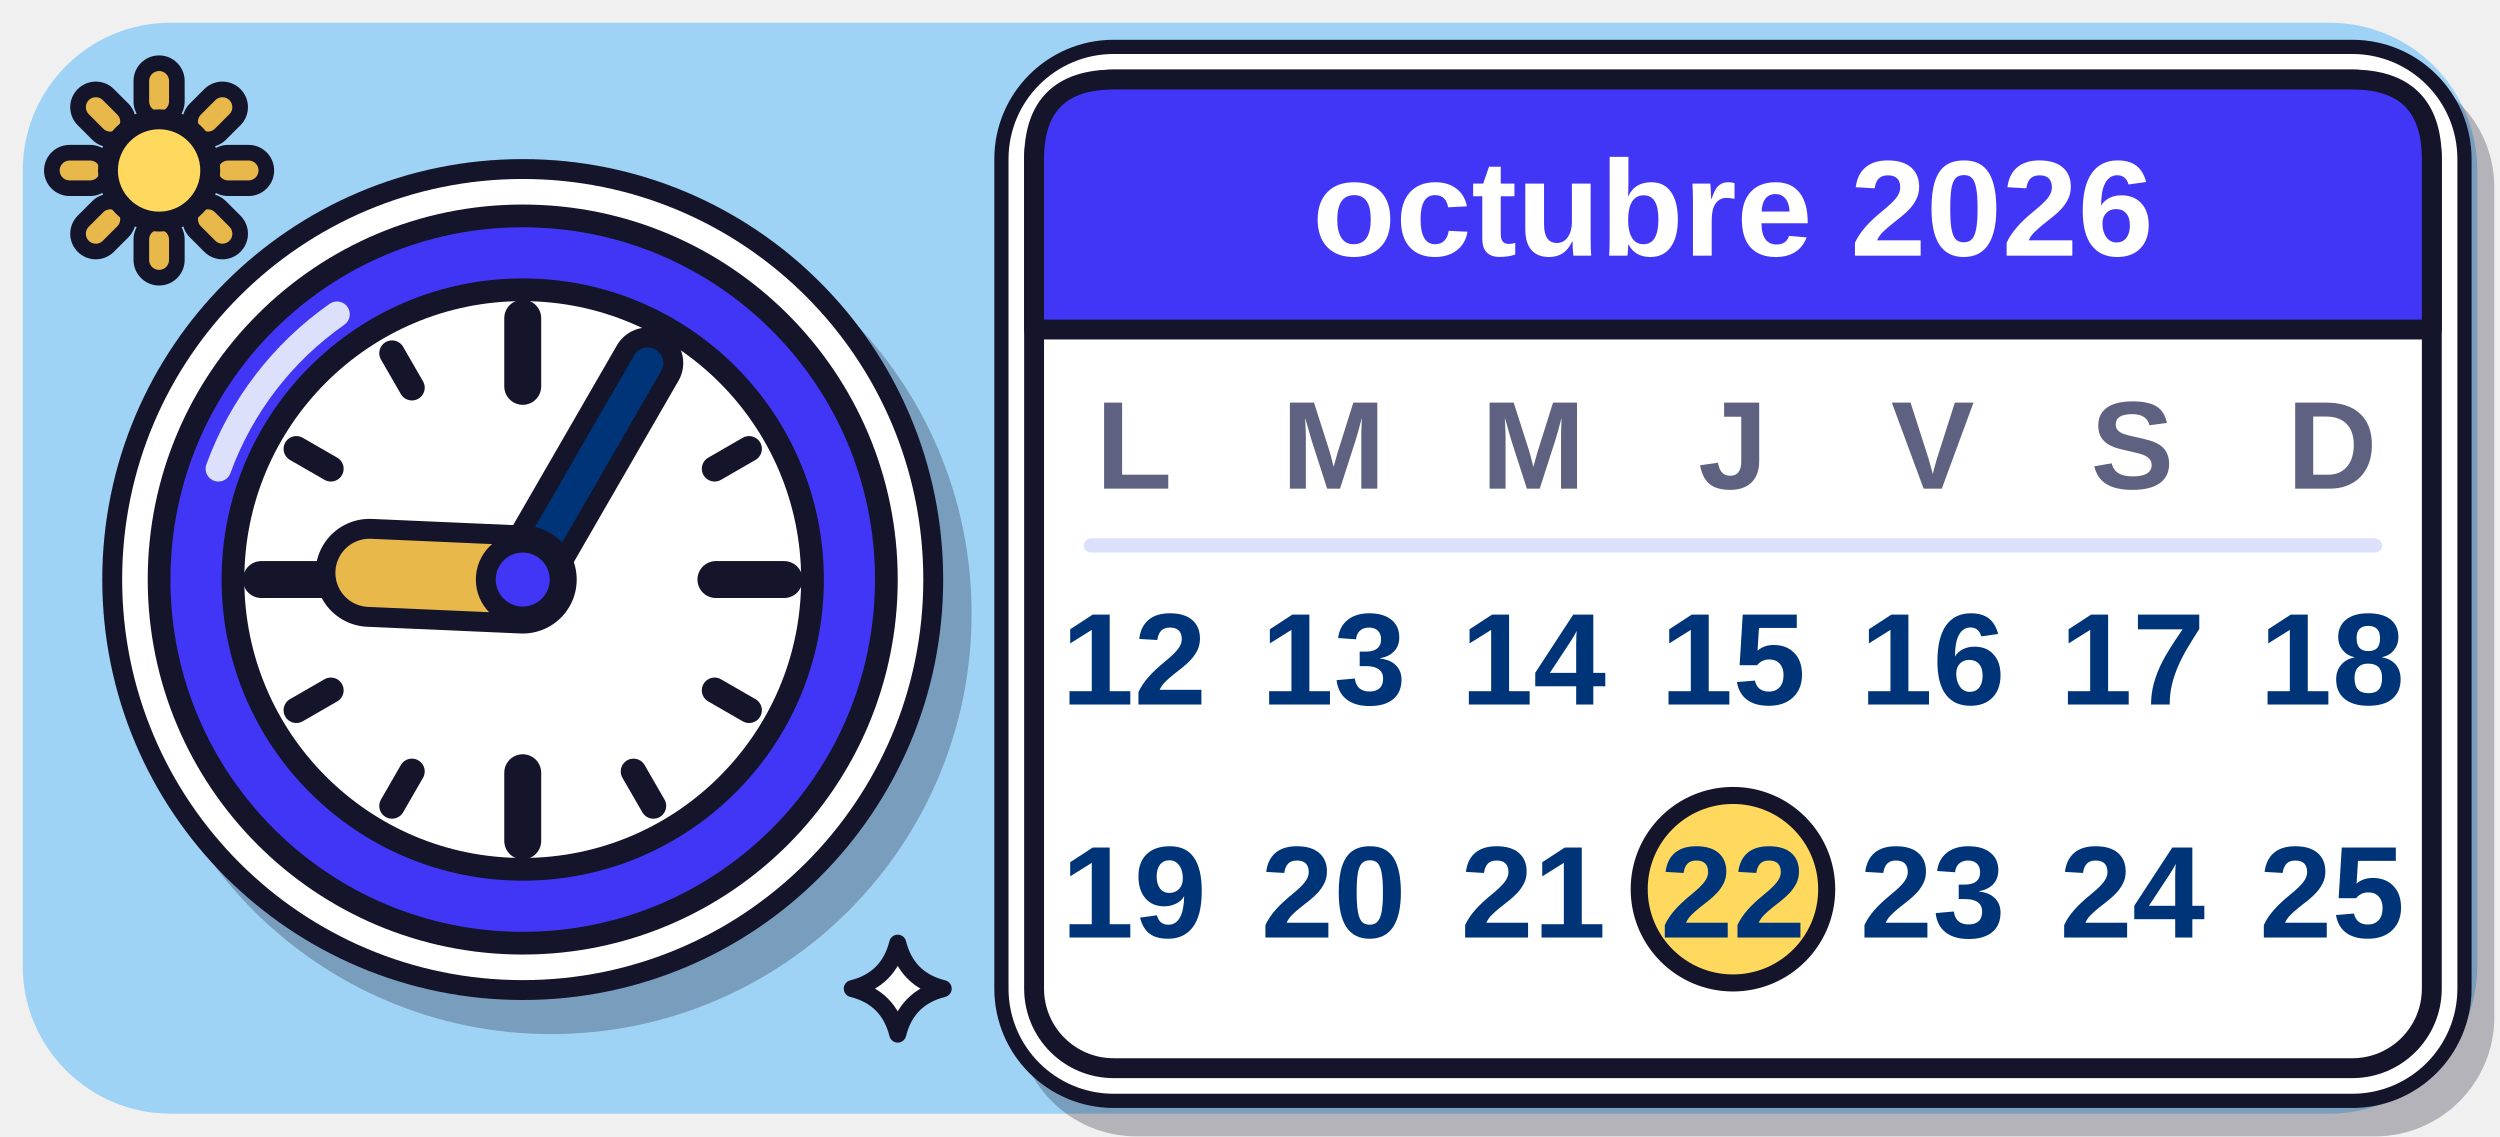
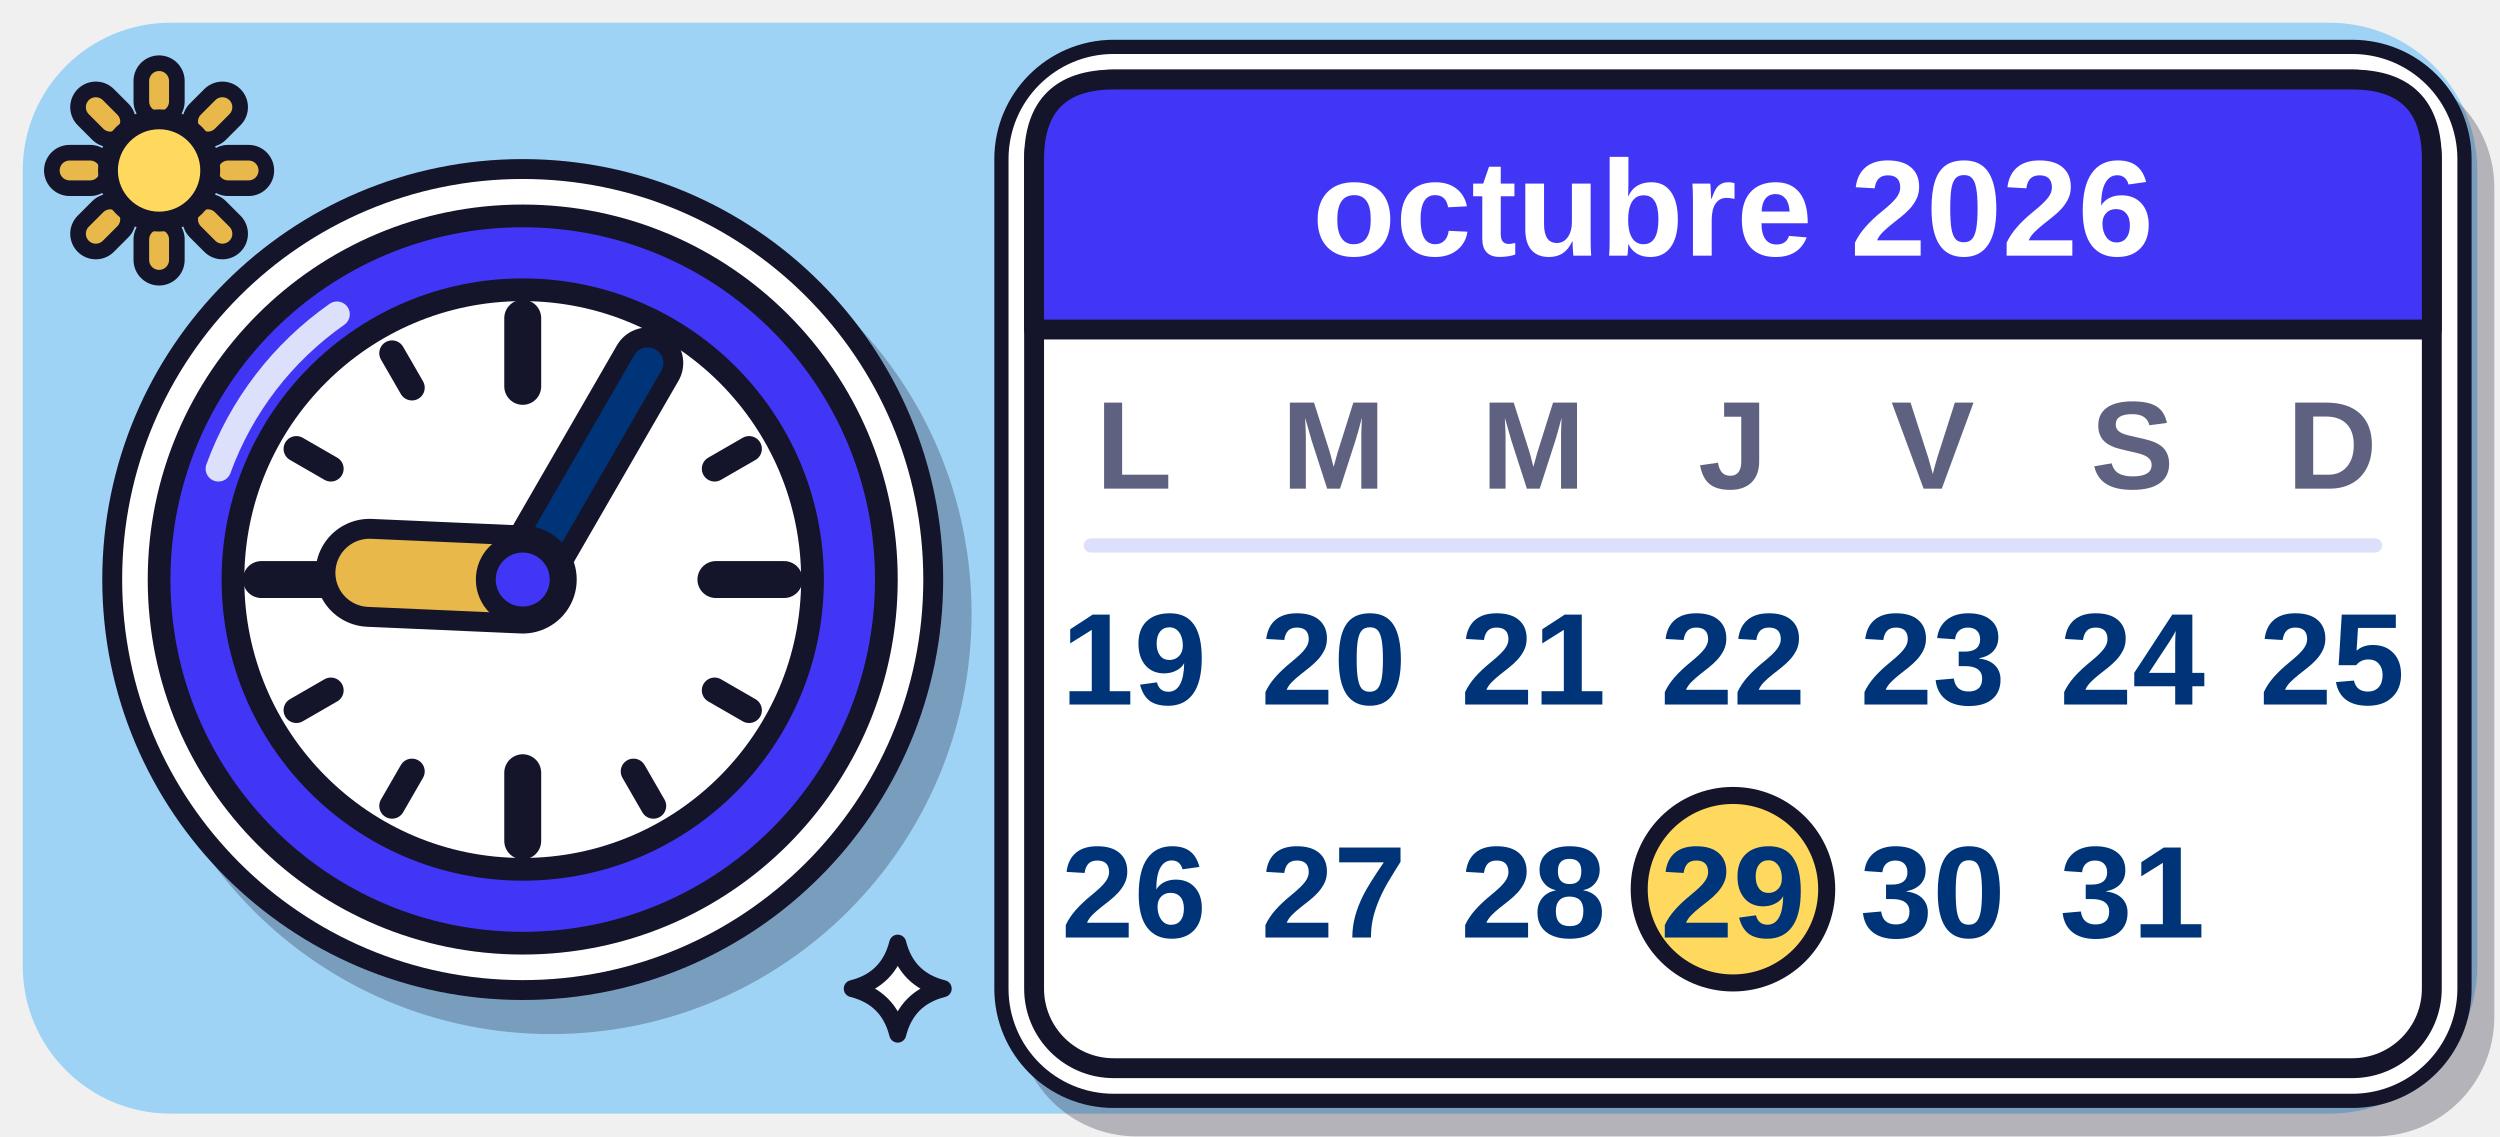
<svg xmlns="http://www.w3.org/2000/svg" viewBox="0 0 440 200" width="440" height="200" fill="none">
  <rect x="4" y="4" width="432" height="192" rx="26" fill="#9FD3F5" />
  <g transform="translate(5 6)" opacity="0.28" fill="#14142B" stroke="#14142B" stroke-width="20" stroke-linejoin="round">
    <circle cx="92" cy="102" r="64" />
  </g>
  <g fill="#14142B" stroke="#14142B" stroke-width="20" stroke-linejoin="round">
    <circle cx="92" cy="102" r="64" />
  </g>
  <g fill="#FFFFFF" stroke="#FFFFFF" stroke-width="13" stroke-linejoin="round">
    <circle cx="92" cy="102" r="64" />
  </g>
  <circle cx="92" cy="102" r="64" fill="#4236F6" stroke="#14142B" stroke-width="4" />
  <path d="M38.44 82.5 A57 57 0 0 1 59.31 55.31" stroke="#DCE0FA" stroke-width="4.5" stroke-linecap="round" />
  <circle cx="92" cy="102" r="51" fill="#FFFFFF" stroke="#14142B" stroke-width="4" />
  <path d="M92 56 L92 68" stroke="#14142B" stroke-width="6.5" stroke-linecap="round" />
  <path d="M115 62.16 L111.5 68.23" stroke="#14142B" stroke-width="4.5" stroke-linecap="round" />
  <path d="M131.84 79 L125.77 82.5" stroke="#14142B" stroke-width="4.5" stroke-linecap="round" />
  <path d="M138 102 L126 102" stroke="#14142B" stroke-width="6.5" stroke-linecap="round" />
  <path d="M131.84 125 L125.77 121.5" stroke="#14142B" stroke-width="4.5" stroke-linecap="round" />
  <path d="M115 141.84 L111.5 135.77" stroke="#14142B" stroke-width="4.5" stroke-linecap="round" />
  <path d="M92 148 L92 136" stroke="#14142B" stroke-width="6.5" stroke-linecap="round" />
  <path d="M69 141.84 L72.5 135.77" stroke="#14142B" stroke-width="4.5" stroke-linecap="round" />
  <path d="M52.16 125 L58.23 121.5" stroke="#14142B" stroke-width="4.5" stroke-linecap="round" />
  <path d="M46 102 L58 102" stroke="#14142B" stroke-width="6.5" stroke-linecap="round" />
  <path d="M52.16 79 L58.23 82.5" stroke="#14142B" stroke-width="4.5" stroke-linecap="round" />
  <path d="M69 62.16 L72.5 68.23" stroke="#14142B" stroke-width="4.5" stroke-linecap="round" />
  <path d="M92 102 L114 63.89" stroke="#14142B" stroke-width="12.5" stroke-linecap="round" />
  <path d="M92 102 L114 63.89" stroke="#003478" stroke-width="5.5" stroke-linecap="round" />
  <path d="M92 102 L65.03 100.82" stroke="#14142B" stroke-width="19" stroke-linecap="round" />
  <path d="M92 102 L65.03 100.82" stroke="#E8B84B" stroke-width="12" stroke-linecap="round" />
  <circle cx="92" cy="102" r="6.5" fill="#4236F6" stroke="#14142B" stroke-width="3.5" />
  <path d="M40.15 30 L43.75 30" stroke="#14142B" stroke-width="9" stroke-linecap="round" />
  <path d="M40.15 30 L43.75 30" stroke="#E8B84B" stroke-width="3.5" stroke-linecap="round" />
  <path d="M36.59 38.59 L39.14 41.14" stroke="#14142B" stroke-width="9" stroke-linecap="round" />
  <path d="M36.59 38.59 L39.14 41.14" stroke="#E8B84B" stroke-width="3.5" stroke-linecap="round" />
  <path d="M28 42.15 L28 45.75" stroke="#14142B" stroke-width="9" stroke-linecap="round" />
  <path d="M28 42.15 L28 45.75" stroke="#E8B84B" stroke-width="3.5" stroke-linecap="round" />
  <path d="M19.41 38.59 L16.86 41.14" stroke="#14142B" stroke-width="9" stroke-linecap="round" />
  <path d="M19.41 38.59 L16.86 41.14" stroke="#E8B84B" stroke-width="3.5" stroke-linecap="round" />
  <path d="M15.85 30 L12.25 30" stroke="#14142B" stroke-width="9" stroke-linecap="round" />
  <path d="M15.85 30 L12.25 30" stroke="#E8B84B" stroke-width="3.5" stroke-linecap="round" />
  <path d="M19.41 21.41 L16.86 18.86" stroke="#14142B" stroke-width="9" stroke-linecap="round" />
  <path d="M19.41 21.41 L16.86 18.86" stroke="#E8B84B" stroke-width="3.5" stroke-linecap="round" />
  <path d="M28 17.85 L28 14.25" stroke="#14142B" stroke-width="9" stroke-linecap="round" />
  <path d="M28 17.85 L28 14.25" stroke="#E8B84B" stroke-width="3.5" stroke-linecap="round" />
  <path d="M36.59 21.41 L39.14 18.86" stroke="#14142B" stroke-width="9" stroke-linecap="round" />
  <path d="M36.59 21.41 L39.14 18.86" stroke="#E8B84B" stroke-width="3.5" stroke-linecap="round" />
  <circle cx="28" cy="30" r="9" fill="#FFD95E" stroke="#14142B" stroke-width="3.5" />
  <path d="M158 166 Q159.6 172.4 166 174 Q159.6 175.6 158 182 Q156.4 175.6 150 174 Q156.4 172.4 158 166 Z" fill="#FFFFFF" stroke="#14142B" stroke-width="3" stroke-linejoin="round" />
  <g transform="translate(4 5)" opacity="0.28" fill="#14142B" stroke="#14142B" stroke-width="14" stroke-linejoin="round">
    <rect x="182" y="14" width="246" height="174" rx="14" />
  </g>
  <g fill="#14142B" stroke="#14142B" stroke-width="14" stroke-linejoin="round">
    <rect x="182" y="14" width="246" height="174" rx="14" />
  </g>
  <g fill="#FFFFFF" stroke="#FFFFFF" stroke-width="9" stroke-linejoin="round">
    <rect x="182" y="14" width="246" height="174" rx="14" />
  </g>
  <rect x="182" y="14" width="246" height="174" rx="14" fill="#FFFFFF" stroke="#14142B" stroke-width="3.5" />
  <path d="M182 58 L182 28 Q182 14 196 14 L414 14 Q428 14 428 28 L428 58 Z" fill="#4236F6" stroke="#14142B" stroke-width="3.5" stroke-linejoin="round" />
  <text x="305" y="45" font-family="Arial" font-size="24" font-weight="bold" fill="#FFFFFF" text-anchor="middle">octubre 2026</text>
  <text x="199.57" y="86" font-family="Arial" font-size="22" font-weight="bold" fill="#5E6280" text-anchor="middle">L</text>
  <text x="234.71" y="86" font-family="Arial" font-size="22" font-weight="bold" fill="#5E6280" text-anchor="middle">M</text>
  <text x="269.86" y="86" font-family="Arial" font-size="22" font-weight="bold" fill="#5E6280" text-anchor="middle">M</text>
  <text x="305" y="86" font-family="Arial" font-size="22" font-weight="bold" fill="#5E6280" text-anchor="middle">J</text>
  <text x="340.14" y="86" font-family="Arial" font-size="22" font-weight="bold" fill="#5E6280" text-anchor="middle">V</text>
  <text x="375.29" y="86" font-family="Arial" font-size="22" font-weight="bold" fill="#5E6280" text-anchor="middle">S</text>
  <text x="410.43" y="86" font-family="Arial" font-size="22" font-weight="bold" fill="#5E6280" text-anchor="middle">D</text>
  <path d="M192 96 L418 96" stroke="#DCE0FA" stroke-width="2.5" stroke-linecap="round" />
-   <text x="199.57" y="124" font-family="Arial" font-size="23" font-weight="bold" fill="#003478" text-anchor="middle">12</text>
-   <text x="234.71" y="124" font-family="Arial" font-size="23" font-weight="bold" fill="#003478" text-anchor="middle">13</text>
-   <text x="269.86" y="124" font-family="Arial" font-size="23" font-weight="bold" fill="#003478" text-anchor="middle">14</text>
-   <text x="305" y="124" font-family="Arial" font-size="23" font-weight="bold" fill="#003478" text-anchor="middle">15</text>
-   <text x="340.14" y="124" font-family="Arial" font-size="23" font-weight="bold" fill="#003478" text-anchor="middle">16</text>
-   <text x="375.29" y="124" font-family="Arial" font-size="23" font-weight="bold" fill="#003478" text-anchor="middle">17</text>
-   <text x="410.43" y="124" font-family="Arial" font-size="23" font-weight="bold" fill="#003478" text-anchor="middle">18</text>
-   <text x="199.57" y="165" font-family="Arial" font-size="23" font-weight="bold" fill="#003478" text-anchor="middle">19</text>
-   <text x="234.71" y="165" font-family="Arial" font-size="23" font-weight="bold" fill="#003478" text-anchor="middle">20</text>
-   <text x="269.86" y="165" font-family="Arial" font-size="23" font-weight="bold" fill="#003478" text-anchor="middle">21</text>
+   <text x="199.57" y="124" font-family="Arial" font-size="23" font-weight="bold" fill="#003478" text-anchor="middle">19</text>
+   <text x="234.71" y="124" font-family="Arial" font-size="23" font-weight="bold" fill="#003478" text-anchor="middle">20</text>
+   <text x="269.86" y="124" font-family="Arial" font-size="23" font-weight="bold" fill="#003478" text-anchor="middle">21</text>
+   <text x="305" y="124" font-family="Arial" font-size="23" font-weight="bold" fill="#003478" text-anchor="middle">22</text>
+   <text x="340.14" y="124" font-family="Arial" font-size="23" font-weight="bold" fill="#003478" text-anchor="middle">23</text>
+   <text x="375.29" y="124" font-family="Arial" font-size="23" font-weight="bold" fill="#003478" text-anchor="middle">24</text>
+   <text x="410.43" y="124" font-family="Arial" font-size="23" font-weight="bold" fill="#003478" text-anchor="middle">25</text>
+   <text x="199.57" y="165" font-family="Arial" font-size="23" font-weight="bold" fill="#003478" text-anchor="middle">26</text>
+   <text x="234.71" y="165" font-family="Arial" font-size="23" font-weight="bold" fill="#003478" text-anchor="middle">27</text>
+   <text x="269.86" y="165" font-family="Arial" font-size="23" font-weight="bold" fill="#003478" text-anchor="middle">28</text>
  <circle cx="305" cy="156.5" r="16.5" fill="#FFD95E" stroke="#14142B" stroke-width="3" />
-   <text x="305" y="165" font-family="Arial" font-size="23" font-weight="bold" fill="#003478" text-anchor="middle">22</text>
-   <text x="340.14" y="165" font-family="Arial" font-size="23" font-weight="bold" fill="#003478" text-anchor="middle">23</text>
-   <text x="375.29" y="165" font-family="Arial" font-size="23" font-weight="bold" fill="#003478" text-anchor="middle">24</text>
-   <text x="410.43" y="165" font-family="Arial" font-size="23" font-weight="bold" fill="#003478" text-anchor="middle">25</text>
+   <text x="305" y="165" font-family="Arial" font-size="23" font-weight="bold" fill="#003478" text-anchor="middle">29</text>
+   <text x="340.14" y="165" font-family="Arial" font-size="23" font-weight="bold" fill="#003478" text-anchor="middle">30</text>
+   <text x="375.29" y="165" font-family="Arial" font-size="23" font-weight="bold" fill="#003478" text-anchor="middle">31</text>
</svg>
